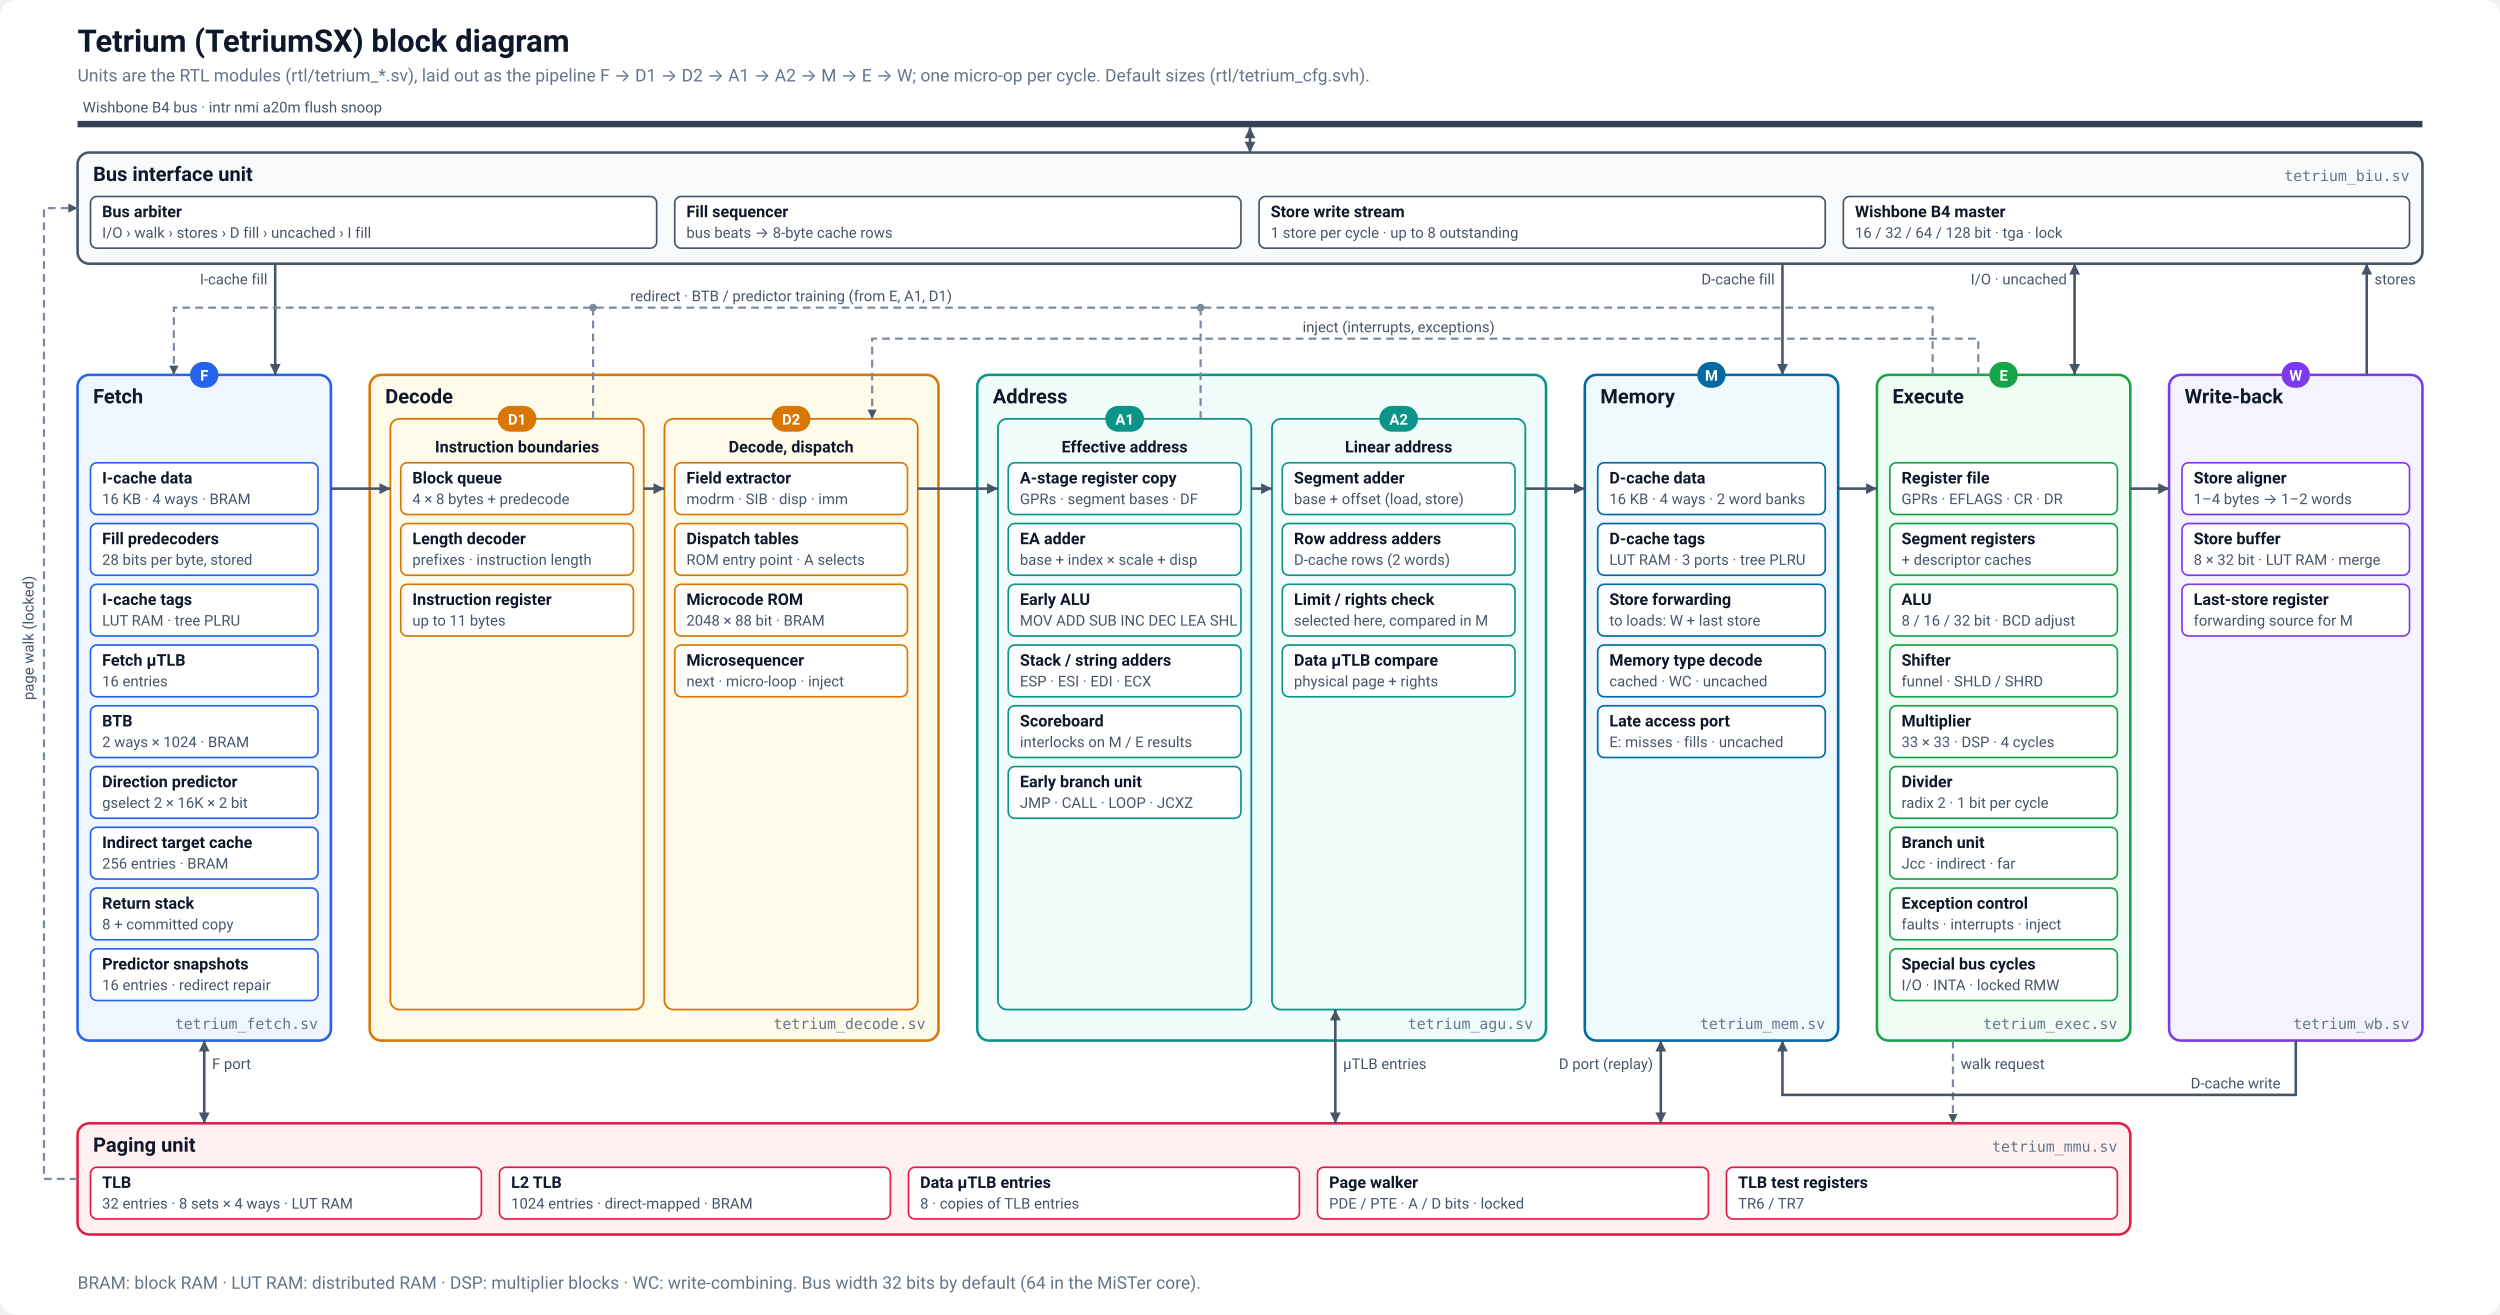
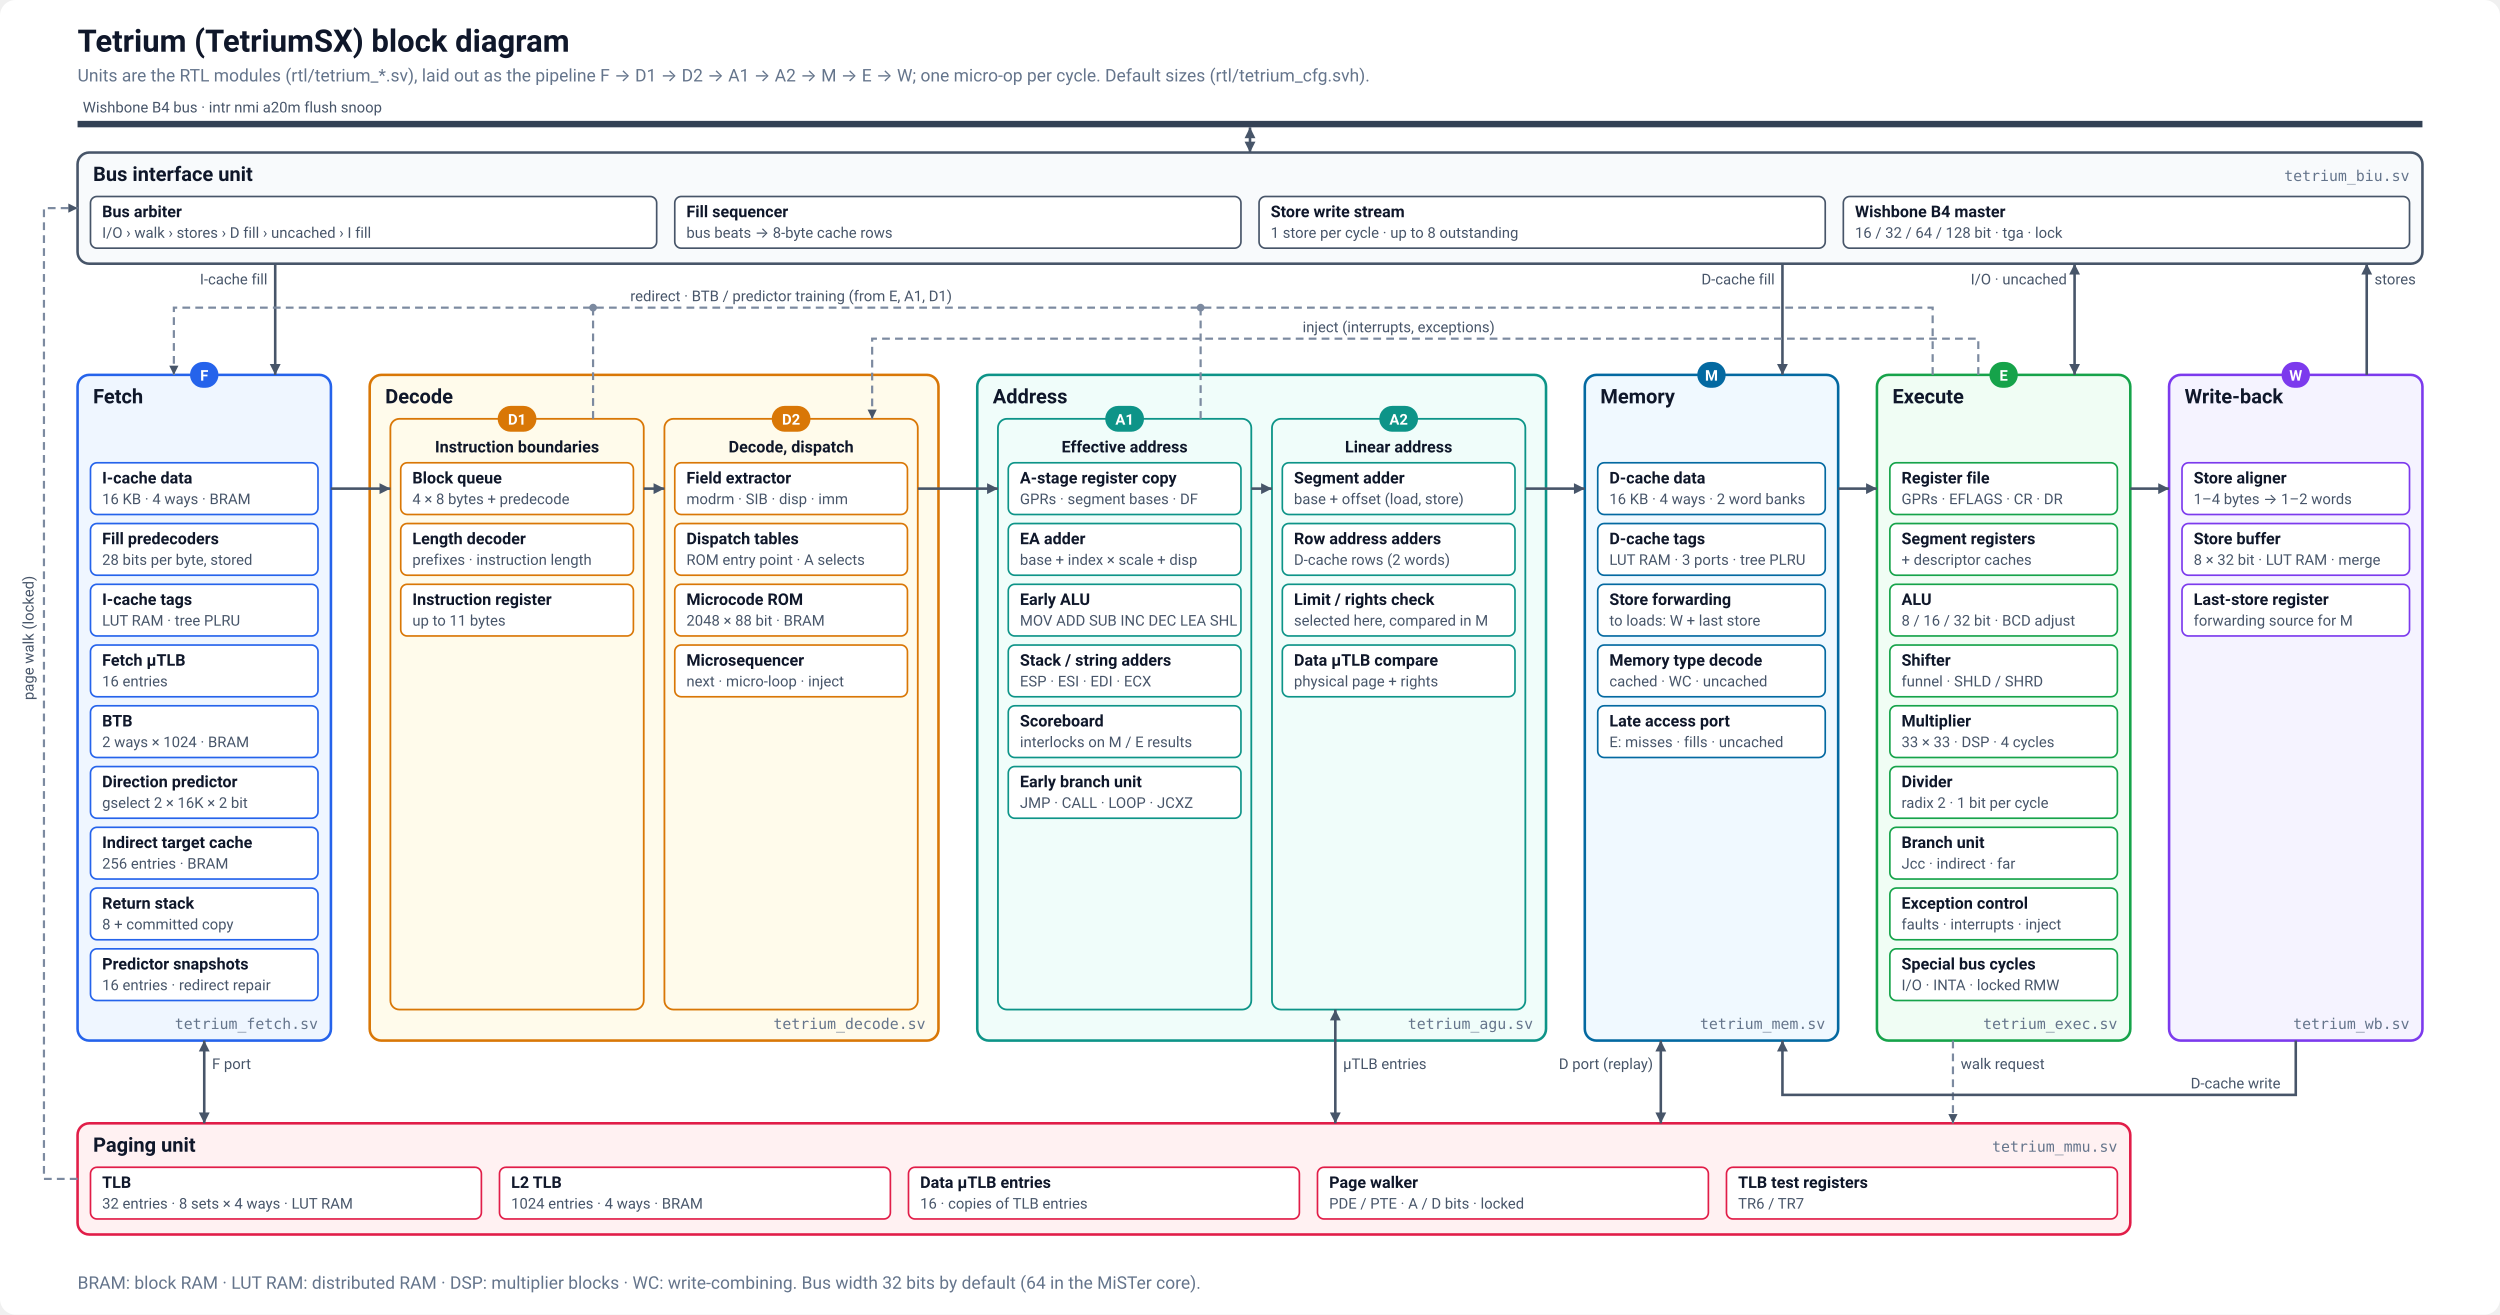
<svg xmlns="http://www.w3.org/2000/svg" viewBox="0 0 1934 1017" width="1934" height="1017" role="img" aria-labelledby="title desc">
  <style>
text { font-family: system-ui, -apple-system, "Segoe UI", Roboto, sans-serif; fill: #334155; }
.t { font-size: 24px; font-weight: 700; fill: #0f172a; }
.st { font-size: 13.5px; fill: #64748b; }
.u { font-size: 15.5px; font-weight: 700; fill: #0f172a; }
.sb { font-size: 12.5px; font-weight: 650; fill: #0f172a; }
.f { font-size: 11.5px; fill: #64748b; font-family: ui-monospace, SFMono-Regular, Menlo, Consolas, monospace; }
.bt { font-size: 12.5px; font-weight: 650; fill: #0f172a; }
.bd { font-size: 11.5px; fill: #475569; }
.l { font-size: 11.5px; fill: #475569; }
.tg { font-size: 11.5px; font-weight: 700; fill: #ffffff; }
.w { stroke: #475569; stroke-width: 2; fill: none; }
.d { stroke: #7c8aa0; stroke-width: 1.7; fill: none; stroke-dasharray: 6 4; }
.bus { stroke: #334155; stroke-width: 5; fill: none; }
</style>
  <defs>
    <marker id="a" viewBox="0 0 10 10" refX="10" refY="5" markerWidth="4.2" markerHeight="4.2" orient="auto-start-reverse">
      <path d="M0,0 L10,5 L0,10 z" fill="#475569" />
    </marker>
  </defs>
  <rect x="0" y="0" width="1934" height="1017" rx="12" fill="#ffffff" />
  <text class="t" x="60" y="40">Tetrium (TetriumSX) block diagram</text>
  <text class="st" x="60" y="63">Units are the RTL modules (rtl/tetrium_*.sv), laid out as the pipeline F → D1 → D2 → A1 → A2 → M → E → W; one micro-op per cycle. Default sizes (rtl/tetrium_cfg.svh).</text>
  <polyline class="bus" points="60.0,96.0 1874.0,96.0" />
  <text class="l" x="64.0" y="87.0" text-anchor="start">Wishbone B4 bus   ·   intr   nmi   a20m   flush   snoop</text>
  <rect x="60.0" y="118.0" width="1814.0" height="86.0" rx="9" fill="#f8fafc" stroke="#475569" stroke-width="2" />
  <text class="u" x="72" y="140">Bus interface unit</text>
  <text class="f" x="1864" y="140" text-anchor="end">tetrium_biu.sv</text>
  <rect x="70.0" y="152.0" width="438.0" height="40" rx="5" fill="#ffffff" stroke="#475569" stroke-width="1.3" />
  <text class="bt" x="79.0" y="168.0">Bus arbiter</text>
  <text class="bd" x="79.0" y="184.0">I/O › walk › stores › D fill › uncached › I fill</text>
  <rect x="522.0" y="152.0" width="438.0" height="40" rx="5" fill="#ffffff" stroke="#475569" stroke-width="1.3" />
  <text class="bt" x="531.0" y="168.0">Fill sequencer</text>
  <text class="bd" x="531.0" y="184.0">bus beats → 8-byte cache rows</text>
  <rect x="974.0" y="152.0" width="438.0" height="40" rx="5" fill="#ffffff" stroke="#475569" stroke-width="1.3" />
  <text class="bt" x="983.0" y="168.0">Store write stream</text>
  <text class="bd" x="983.0" y="184.0">1 store per cycle · up to 8 outstanding</text>
  <rect x="1426.0" y="152.0" width="438.0" height="40" rx="5" fill="#ffffff" stroke="#475569" stroke-width="1.3" />
  <text class="bt" x="1435.0" y="168.0">Wishbone B4 master</text>
  <text class="bd" x="1435.0" y="184.0">16 / 32 / 64 / 128 bit · tga · lock</text>
  <polyline class="w" points="967.0,98.5 967.0,118.0" marker-start="url(#a)" marker-end="url(#a)" />
  <rect x="60.0" y="290.0" width="196.0" height="515.0" rx="9" fill="#eff6ff" stroke="#2563eb" stroke-width="2" />
  <text class="u" x="72" y="312">Fetch</text>
  <text class="f" x="246" y="796" text-anchor="end">tetrium_fetch.sv</text>
  <rect x="147.0" y="280.0" width="22" height="20" rx="10" fill="#2563eb" />
  <text x="158.0" y="294.5" text-anchor="middle" class="tg">F</text>
  <rect x="70.0" y="358.0" width="176.0" height="40" rx="5" fill="#ffffff" stroke="#2563eb" stroke-width="1.3" />
  <text class="bt" x="79.0" y="374.0">I-cache data</text>
  <text class="bd" x="79.0" y="390.0">16 KB · 4 ways · BRAM</text>
  <rect x="70.0" y="405.0" width="176.0" height="40" rx="5" fill="#ffffff" stroke="#2563eb" stroke-width="1.3" />
  <text class="bt" x="79.0" y="421.0">Fill predecoders</text>
  <text class="bd" x="79.0" y="437.0">28 bits per byte, stored</text>
  <rect x="70.0" y="452.0" width="176.0" height="40" rx="5" fill="#ffffff" stroke="#2563eb" stroke-width="1.3" />
  <text class="bt" x="79.0" y="468.0">I-cache tags</text>
  <text class="bd" x="79.0" y="484.0">LUT RAM · tree PLRU</text>
  <rect x="70.0" y="499.0" width="176.0" height="40" rx="5" fill="#ffffff" stroke="#2563eb" stroke-width="1.3" />
  <text class="bt" x="79.0" y="515.0">Fetch µTLB</text>
  <text class="bd" x="79.0" y="531.0">16 entries</text>
  <rect x="70.0" y="546.0" width="176.0" height="40" rx="5" fill="#ffffff" stroke="#2563eb" stroke-width="1.3" />
  <text class="bt" x="79.0" y="562.0">BTB</text>
  <text class="bd" x="79.0" y="578.0">2 ways × 1024 · BRAM</text>
  <rect x="70.0" y="593.0" width="176.0" height="40" rx="5" fill="#ffffff" stroke="#2563eb" stroke-width="1.3" />
  <text class="bt" x="79.0" y="609.0">Direction predictor</text>
  <text class="bd" x="79.0" y="625.0">gselect 2 × 16K × 2 bit</text>
  <rect x="70.0" y="640.0" width="176.0" height="40" rx="5" fill="#ffffff" stroke="#2563eb" stroke-width="1.3" />
  <text class="bt" x="79.0" y="656.0">Indirect target cache</text>
  <text class="bd" x="79.0" y="672.0">256 entries · BRAM</text>
  <rect x="70.0" y="687.0" width="176.0" height="40" rx="5" fill="#ffffff" stroke="#2563eb" stroke-width="1.3" />
  <text class="bt" x="79.0" y="703.0">Return stack</text>
  <text class="bd" x="79.0" y="719.0">8 + committed copy</text>
  <rect x="70.0" y="734.0" width="176.0" height="40" rx="5" fill="#ffffff" stroke="#2563eb" stroke-width="1.3" />
  <text class="bt" x="79.0" y="750.0">Predictor snapshots</text>
  <text class="bd" x="79.0" y="766.0">16 entries · redirect repair</text>
  <rect x="286.0" y="290.0" width="440.0" height="515.0" rx="9" fill="#fffbeb" stroke="#d97706" stroke-width="2" />
  <text class="u" x="298" y="312">Decode</text>
  <text class="f" x="716" y="796" text-anchor="end">tetrium_decode.sv</text>
  <rect x="302.0" y="324.0" width="196.0" height="457.0" rx="7" fill="#ffffff00" stroke="#d97706" stroke-width="1.4" />
  <text class="sb" x="400.0" y="350" text-anchor="middle">Instruction boundaries</text>
  <rect x="385.0" y="314.0" width="30" height="20" rx="10" fill="#d97706" />
  <text x="400.0" y="328.5" text-anchor="middle" class="tg">D1</text>
  <rect x="310.0" y="358.0" width="180.0" height="40" rx="5" fill="#ffffff" stroke="#d97706" stroke-width="1.3" />
  <text class="bt" x="319.0" y="374.0">Block queue</text>
  <text class="bd" x="319.0" y="390.0">4 × 8 bytes + predecode</text>
  <rect x="310.0" y="405.0" width="180.0" height="40" rx="5" fill="#ffffff" stroke="#d97706" stroke-width="1.3" />
  <text class="bt" x="319.0" y="421.0">Length decoder</text>
  <text class="bd" x="319.0" y="437.0">prefixes · instruction length</text>
  <rect x="310.0" y="452.0" width="180.0" height="40" rx="5" fill="#ffffff" stroke="#d97706" stroke-width="1.3" />
  <text class="bt" x="319.0" y="468.0">Instruction register</text>
  <text class="bd" x="319.0" y="484.0">up to 11 bytes</text>
  <rect x="514.0" y="324.0" width="196.0" height="457.0" rx="7" fill="#ffffff00" stroke="#d97706" stroke-width="1.4" />
  <text class="sb" x="612.0" y="350" text-anchor="middle">Decode, dispatch</text>
  <rect x="597.0" y="314.0" width="30" height="20" rx="10" fill="#d97706" />
  <text x="612.0" y="328.5" text-anchor="middle" class="tg">D2</text>
  <rect x="522.0" y="358.0" width="180.0" height="40" rx="5" fill="#ffffff" stroke="#d97706" stroke-width="1.3" />
  <text class="bt" x="531.0" y="374.0">Field extractor</text>
  <text class="bd" x="531.0" y="390.0">modrm · SIB · disp · imm</text>
  <rect x="522.0" y="405.0" width="180.0" height="40" rx="5" fill="#ffffff" stroke="#d97706" stroke-width="1.3" />
  <text class="bt" x="531.0" y="421.0">Dispatch tables</text>
  <text class="bd" x="531.0" y="437.0">ROM entry point · A selects</text>
  <rect x="522.0" y="452.0" width="180.0" height="40" rx="5" fill="#ffffff" stroke="#d97706" stroke-width="1.3" />
  <text class="bt" x="531.0" y="468.0">Microcode ROM</text>
  <text class="bd" x="531.0" y="484.0">2048 × 88 bit · BRAM</text>
  <rect x="522.0" y="499.0" width="180.0" height="40" rx="5" fill="#ffffff" stroke="#d97706" stroke-width="1.3" />
  <text class="bt" x="531.0" y="515.0">Microsequencer</text>
  <text class="bd" x="531.0" y="531.0">next · micro-loop · inject</text>
  <rect x="756.0" y="290.0" width="440.0" height="515.0" rx="9" fill="#f0fdfa" stroke="#0d9488" stroke-width="2" />
  <text class="u" x="768" y="312">Address</text>
  <text class="f" x="1186" y="796" text-anchor="end">tetrium_agu.sv</text>
  <rect x="772.0" y="324.0" width="196.0" height="457.0" rx="7" fill="#ffffff00" stroke="#0d9488" stroke-width="1.4" />
  <text class="sb" x="870.0" y="350" text-anchor="middle">Effective address</text>
  <rect x="855.0" y="314.0" width="30" height="20" rx="10" fill="#0d9488" />
  <text x="870.0" y="328.5" text-anchor="middle" class="tg">A1</text>
  <rect x="780.0" y="358.0" width="180.0" height="40" rx="5" fill="#ffffff" stroke="#0d9488" stroke-width="1.3" />
  <text class="bt" x="789.0" y="374.0">A-stage register copy</text>
  <text class="bd" x="789.0" y="390.0">GPRs · segment bases · DF</text>
  <rect x="780.0" y="405.0" width="180.0" height="40" rx="5" fill="#ffffff" stroke="#0d9488" stroke-width="1.3" />
  <text class="bt" x="789.0" y="421.0">EA adder</text>
  <text class="bd" x="789.0" y="437.0">base + index × scale + disp</text>
  <rect x="780.0" y="452.0" width="180.0" height="40" rx="5" fill="#ffffff" stroke="#0d9488" stroke-width="1.3" />
  <text class="bt" x="789.0" y="468.0">Early ALU</text>
  <text class="bd" x="789.0" y="484.0">MOV ADD SUB INC DEC LEA SHL</text>
  <rect x="780.0" y="499.0" width="180.0" height="40" rx="5" fill="#ffffff" stroke="#0d9488" stroke-width="1.3" />
  <text class="bt" x="789.0" y="515.0">Stack / string adders</text>
  <text class="bd" x="789.0" y="531.0">ESP · ESI · EDI · ECX</text>
  <rect x="780.0" y="546.0" width="180.0" height="40" rx="5" fill="#ffffff" stroke="#0d9488" stroke-width="1.3" />
  <text class="bt" x="789.0" y="562.0">Scoreboard</text>
  <text class="bd" x="789.0" y="578.0">interlocks on M / E results</text>
  <rect x="780.0" y="593.0" width="180.0" height="40" rx="5" fill="#ffffff" stroke="#0d9488" stroke-width="1.3" />
  <text class="bt" x="789.0" y="609.0">Early branch unit</text>
  <text class="bd" x="789.0" y="625.0">JMP · CALL · LOOP · JCXZ</text>
  <rect x="984.0" y="324.0" width="196.0" height="457.0" rx="7" fill="#ffffff00" stroke="#0d9488" stroke-width="1.4" />
  <text class="sb" x="1082.0" y="350" text-anchor="middle">Linear address</text>
  <rect x="1067.0" y="314.0" width="30" height="20" rx="10" fill="#0d9488" />
  <text x="1082.0" y="328.5" text-anchor="middle" class="tg">A2</text>
  <rect x="992.0" y="358.0" width="180.0" height="40" rx="5" fill="#ffffff" stroke="#0d9488" stroke-width="1.3" />
  <text class="bt" x="1001.0" y="374.0">Segment adder</text>
  <text class="bd" x="1001.0" y="390.0">base + offset (load, store)</text>
  <rect x="992.0" y="405.0" width="180.0" height="40" rx="5" fill="#ffffff" stroke="#0d9488" stroke-width="1.3" />
  <text class="bt" x="1001.0" y="421.0">Row address adders</text>
  <text class="bd" x="1001.0" y="437.0">D-cache rows (2 words)</text>
  <rect x="992.0" y="452.0" width="180.0" height="40" rx="5" fill="#ffffff" stroke="#0d9488" stroke-width="1.3" />
  <text class="bt" x="1001.0" y="468.0">Limit / rights check</text>
  <text class="bd" x="1001.0" y="484.0">selected here, compared in M</text>
  <rect x="992.0" y="499.0" width="180.0" height="40" rx="5" fill="#ffffff" stroke="#0d9488" stroke-width="1.3" />
  <text class="bt" x="1001.0" y="515.0">Data µTLB compare</text>
  <text class="bd" x="1001.0" y="531.0">physical page + rights</text>
  <rect x="1226.0" y="290.0" width="196.0" height="515.0" rx="9" fill="#f0f9ff" stroke="#0369a1" stroke-width="2" />
  <text class="u" x="1238" y="312">Memory</text>
  <text class="f" x="1412" y="796" text-anchor="end">tetrium_mem.sv</text>
  <rect x="1313.0" y="280.0" width="22" height="20" rx="10" fill="#0369a1" />
  <text x="1324.0" y="294.5" text-anchor="middle" class="tg">M</text>
  <rect x="1236.0" y="358.0" width="176.0" height="40" rx="5" fill="#ffffff" stroke="#0369a1" stroke-width="1.3" />
  <text class="bt" x="1245.0" y="374.0">D-cache data</text>
  <text class="bd" x="1245.0" y="390.0">16 KB · 4 ways · 2 word banks</text>
  <rect x="1236.0" y="405.0" width="176.0" height="40" rx="5" fill="#ffffff" stroke="#0369a1" stroke-width="1.3" />
  <text class="bt" x="1245.0" y="421.0">D-cache tags</text>
  <text class="bd" x="1245.0" y="437.0">LUT RAM · 3 ports · tree PLRU</text>
  <rect x="1236.0" y="452.0" width="176.0" height="40" rx="5" fill="#ffffff" stroke="#0369a1" stroke-width="1.3" />
  <text class="bt" x="1245.0" y="468.0">Store forwarding</text>
  <text class="bd" x="1245.0" y="484.0">to loads: W + last store</text>
  <rect x="1236.0" y="499.0" width="176.0" height="40" rx="5" fill="#ffffff" stroke="#0369a1" stroke-width="1.3" />
  <text class="bt" x="1245.0" y="515.0">Memory type decode</text>
  <text class="bd" x="1245.0" y="531.0">cached · WC · uncached</text>
  <rect x="1236.0" y="546.0" width="176.0" height="40" rx="5" fill="#ffffff" stroke="#0369a1" stroke-width="1.3" />
  <text class="bt" x="1245.0" y="562.0">Late access port</text>
  <text class="bd" x="1245.0" y="578.0">E: misses · fills · uncached</text>
  <rect x="1452.0" y="290.0" width="196.0" height="515.0" rx="9" fill="#f0fdf4" stroke="#16a34a" stroke-width="2" />
  <text class="u" x="1464" y="312">Execute</text>
  <text class="f" x="1638" y="796" text-anchor="end">tetrium_exec.sv</text>
  <rect x="1539.0" y="280.0" width="22" height="20" rx="10" fill="#16a34a" />
  <text x="1550.0" y="294.5" text-anchor="middle" class="tg">E</text>
  <rect x="1462.0" y="358.0" width="176.0" height="40" rx="5" fill="#ffffff" stroke="#16a34a" stroke-width="1.3" />
  <text class="bt" x="1471.0" y="374.0">Register file</text>
  <text class="bd" x="1471.0" y="390.0">GPRs · EFLAGS · CR · DR</text>
  <rect x="1462.0" y="405.0" width="176.0" height="40" rx="5" fill="#ffffff" stroke="#16a34a" stroke-width="1.3" />
  <text class="bt" x="1471.0" y="421.0">Segment registers</text>
  <text class="bd" x="1471.0" y="437.0">+ descriptor caches</text>
  <rect x="1462.0" y="452.0" width="176.0" height="40" rx="5" fill="#ffffff" stroke="#16a34a" stroke-width="1.3" />
  <text class="bt" x="1471.0" y="468.0">ALU</text>
  <text class="bd" x="1471.0" y="484.0">8 / 16 / 32 bit · BCD adjust</text>
  <rect x="1462.0" y="499.0" width="176.0" height="40" rx="5" fill="#ffffff" stroke="#16a34a" stroke-width="1.3" />
  <text class="bt" x="1471.0" y="515.0">Shifter</text>
  <text class="bd" x="1471.0" y="531.0">funnel · SHLD / SHRD</text>
  <rect x="1462.0" y="546.0" width="176.0" height="40" rx="5" fill="#ffffff" stroke="#16a34a" stroke-width="1.3" />
  <text class="bt" x="1471.0" y="562.0">Multiplier</text>
  <text class="bd" x="1471.0" y="578.0">33 × 33 · DSP · 4 cycles</text>
  <rect x="1462.0" y="593.0" width="176.0" height="40" rx="5" fill="#ffffff" stroke="#16a34a" stroke-width="1.3" />
  <text class="bt" x="1471.0" y="609.0">Divider</text>
  <text class="bd" x="1471.0" y="625.0">radix 2 · 1 bit per cycle</text>
  <rect x="1462.0" y="640.0" width="176.0" height="40" rx="5" fill="#ffffff" stroke="#16a34a" stroke-width="1.3" />
  <text class="bt" x="1471.0" y="656.0">Branch unit</text>
  <text class="bd" x="1471.0" y="672.0">Jcc · indirect · far</text>
  <rect x="1462.0" y="687.0" width="176.0" height="40" rx="5" fill="#ffffff" stroke="#16a34a" stroke-width="1.3" />
  <text class="bt" x="1471.0" y="703.0">Exception control</text>
  <text class="bd" x="1471.0" y="719.0">faults · interrupts · inject</text>
  <rect x="1462.0" y="734.0" width="176.0" height="40" rx="5" fill="#ffffff" stroke="#16a34a" stroke-width="1.3" />
  <text class="bt" x="1471.0" y="750.0">Special bus cycles</text>
  <text class="bd" x="1471.0" y="766.0">I/O · INTA · locked RMW</text>
  <rect x="1678.0" y="290.0" width="196.0" height="515.0" rx="9" fill="#f5f3ff" stroke="#7c3aed" stroke-width="2" />
  <text class="u" x="1690" y="312">Write-back</text>
  <text class="f" x="1864" y="796" text-anchor="end">tetrium_wb.sv</text>
  <rect x="1765.0" y="280.0" width="22" height="20" rx="10" fill="#7c3aed" />
  <text x="1776.0" y="294.5" text-anchor="middle" class="tg">W</text>
  <rect x="1688.0" y="358.0" width="176.0" height="40" rx="5" fill="#ffffff" stroke="#7c3aed" stroke-width="1.3" />
  <text class="bt" x="1697.0" y="374.0">Store aligner</text>
  <text class="bd" x="1697.0" y="390.0">1–4 bytes → 1–2 words</text>
  <rect x="1688.0" y="405.0" width="176.0" height="40" rx="5" fill="#ffffff" stroke="#7c3aed" stroke-width="1.3" />
  <text class="bt" x="1697.0" y="421.0">Store buffer</text>
  <text class="bd" x="1697.0" y="437.0">8 × 32 bit · LUT RAM · merge</text>
  <rect x="1688.0" y="452.0" width="176.0" height="40" rx="5" fill="#ffffff" stroke="#7c3aed" stroke-width="1.3" />
  <text class="bt" x="1697.0" y="468.0">Last-store register</text>
  <text class="bd" x="1697.0" y="484.0">forwarding source for M</text>
  <polyline class="w" points="256.0,378.0 302.0,378.0" marker-end="url(#a)" />
  <polyline class="w" points="498.0,378.0 514.0,378.0" marker-end="url(#a)" />
  <polyline class="w" points="710.0,378.0 772.0,378.0" marker-end="url(#a)" />
  <polyline class="w" points="968.0,378.0 984.0,378.0" marker-end="url(#a)" />
  <polyline class="w" points="1180.0,378.0 1226.0,378.0" marker-end="url(#a)" />
  <polyline class="w" points="1422.0,378.0 1452.0,378.0" marker-end="url(#a)" />
  <polyline class="w" points="1648.0,378.0 1678.0,378.0" marker-end="url(#a)" />
  <polyline class="w" points="212.9,204.0 212.9,290.0" marker-end="url(#a)" />
  <text class="l" x="206.9" y="220.0" text-anchor="end">I-cache fill</text>
  <polyline class="w" points="1378.9,204.0 1378.9,290.0" marker-end="url(#a)" />
  <text class="l" x="1372.9" y="220.0" text-anchor="end">D-cache fill</text>
  <polyline class="w" points="1604.9,204.0 1604.9,290.0" marker-start="url(#a)" marker-end="url(#a)" />
  <text class="l" x="1598.9" y="220.0" text-anchor="end">I/O · uncached</text>
  <polyline class="w" points="1830.9,290.0 1830.9,204.0" marker-end="url(#a)" />
  <text class="l" x="1836.9" y="220.0" text-anchor="start">stores</text>
  <polyline class="d" points="1495.1,290.0 1495.1,238.0 134.5,238.0 134.5,290.0" marker-end="url(#a)" />
  <polyline class="d" points="928.8,324.0 928.8,238.0" />
  <circle cx="928.8" cy="238" r="3" fill="#7c8aa0" />
  <polyline class="d" points="458.8,324.0 458.8,238.0" />
  <circle cx="458.8" cy="238" r="3" fill="#7c8aa0" />
  <text class="l" x="612.0" y="233.0" text-anchor="middle">redirect · BTB / predictor training  (from E, A1, D1)</text>
  <polyline class="d" points="1530.4,290.0 1530.4,262.0 674.7,262.0 674.7,324.0" marker-end="url(#a)" />
  <text class="l" x="1082.0" y="257.0" text-anchor="middle">inject (interrupts, exceptions)</text>
  <rect x="60.0" y="869.0" width="1588.0" height="86.0" rx="9" fill="#fff1f2" stroke="#e11d48" stroke-width="2" />
  <text class="u" x="72" y="891">Paging unit</text>
  <text class="f" x="1638" y="891" text-anchor="end">tetrium_mmu.sv</text>
  <rect x="70.0" y="903.0" width="302.4" height="40" rx="5" fill="#ffffff" stroke="#e11d48" stroke-width="1.3" />
  <text class="bt" x="79.0" y="919.0">TLB</text>
  <text class="bd" x="79.0" y="935.0">32 entries · 8 sets × 4 ways · LUT RAM</text>
  <rect x="386.4" y="903.0" width="302.4" height="40" rx="5" fill="#ffffff" stroke="#e11d48" stroke-width="1.3" />
  <text class="bt" x="395.4" y="919.0">L2 TLB</text>
-   <text class="bd" x="395.4" y="935.0">1024 entries · direct-mapped · BRAM</text>
+   <text class="bd" x="395.4" y="935.0">1024 entries · 4 ways · BRAM</text>
  <rect x="702.8" y="903.0" width="302.4" height="40" rx="5" fill="#ffffff" stroke="#e11d48" stroke-width="1.3" />
  <text class="bt" x="711.8" y="919.0">Data µTLB entries</text>
-   <text class="bd" x="711.8" y="935.0">8 · copies of TLB entries</text>
+   <text class="bd" x="711.8" y="935.0">16 · copies of TLB entries</text>
  <rect x="1019.2" y="903.0" width="302.4" height="40" rx="5" fill="#ffffff" stroke="#e11d48" stroke-width="1.3" />
  <text class="bt" x="1028.2" y="919.0">Page walker</text>
  <text class="bd" x="1028.2" y="935.0">PDE / PTE · A / D bits · locked</text>
  <rect x="1335.6" y="903.0" width="302.4" height="40" rx="5" fill="#ffffff" stroke="#e11d48" stroke-width="1.3" />
  <text class="bt" x="1344.6" y="919.0">TLB test registers</text>
  <text class="bd" x="1344.6" y="935.0">TR6 / TR7</text>
  <polyline class="w" points="158.0,869.0 158.0,805.0" marker-start="url(#a)" marker-end="url(#a)" />
  <text class="l" x="164.0" y="827.0" text-anchor="start">F port</text>
  <polyline class="w" points="1033.0,869.0 1033.0,781.0" marker-start="url(#a)" marker-end="url(#a)" />
  <text class="l" x="1039.0" y="827.0" text-anchor="start">µTLB entries</text>
  <polyline class="w" points="1284.8,869.0 1284.8,805.0" marker-start="url(#a)" marker-end="url(#a)" />
  <text class="l" x="1278.8" y="827.0" text-anchor="end">D port (replay)</text>
  <polyline class="d" points="1510.8,805.0 1510.8,869.0" marker-end="url(#a)" />
  <text class="l" x="1516.8" y="827.0" text-anchor="start">walk request</text>
  <polyline class="w" points="1776.0,805.0 1776.0,847.0 1378.9,847.0 1378.9,805.0" marker-end="url(#a)" />
  <text class="l" x="1764.2" y="842.0" text-anchor="end">D-cache write</text>
  <polyline class="d" points="60.0,912.0 34.0,912.0 34.0,161.0 60.0,161.0" marker-end="url(#a)" />
  <text class="l" x="26.0" y="493.5" text-anchor="middle" transform="rotate(-90 26.0 493.5)">page walk (locked)</text>
  <text class="st" x="60" y="997">BRAM: block RAM · LUT RAM: distributed RAM · DSP: multiplier blocks · WC: write-combining. Bus width 32 bits by default (64 in the MiSTer core).</text>
</svg>
